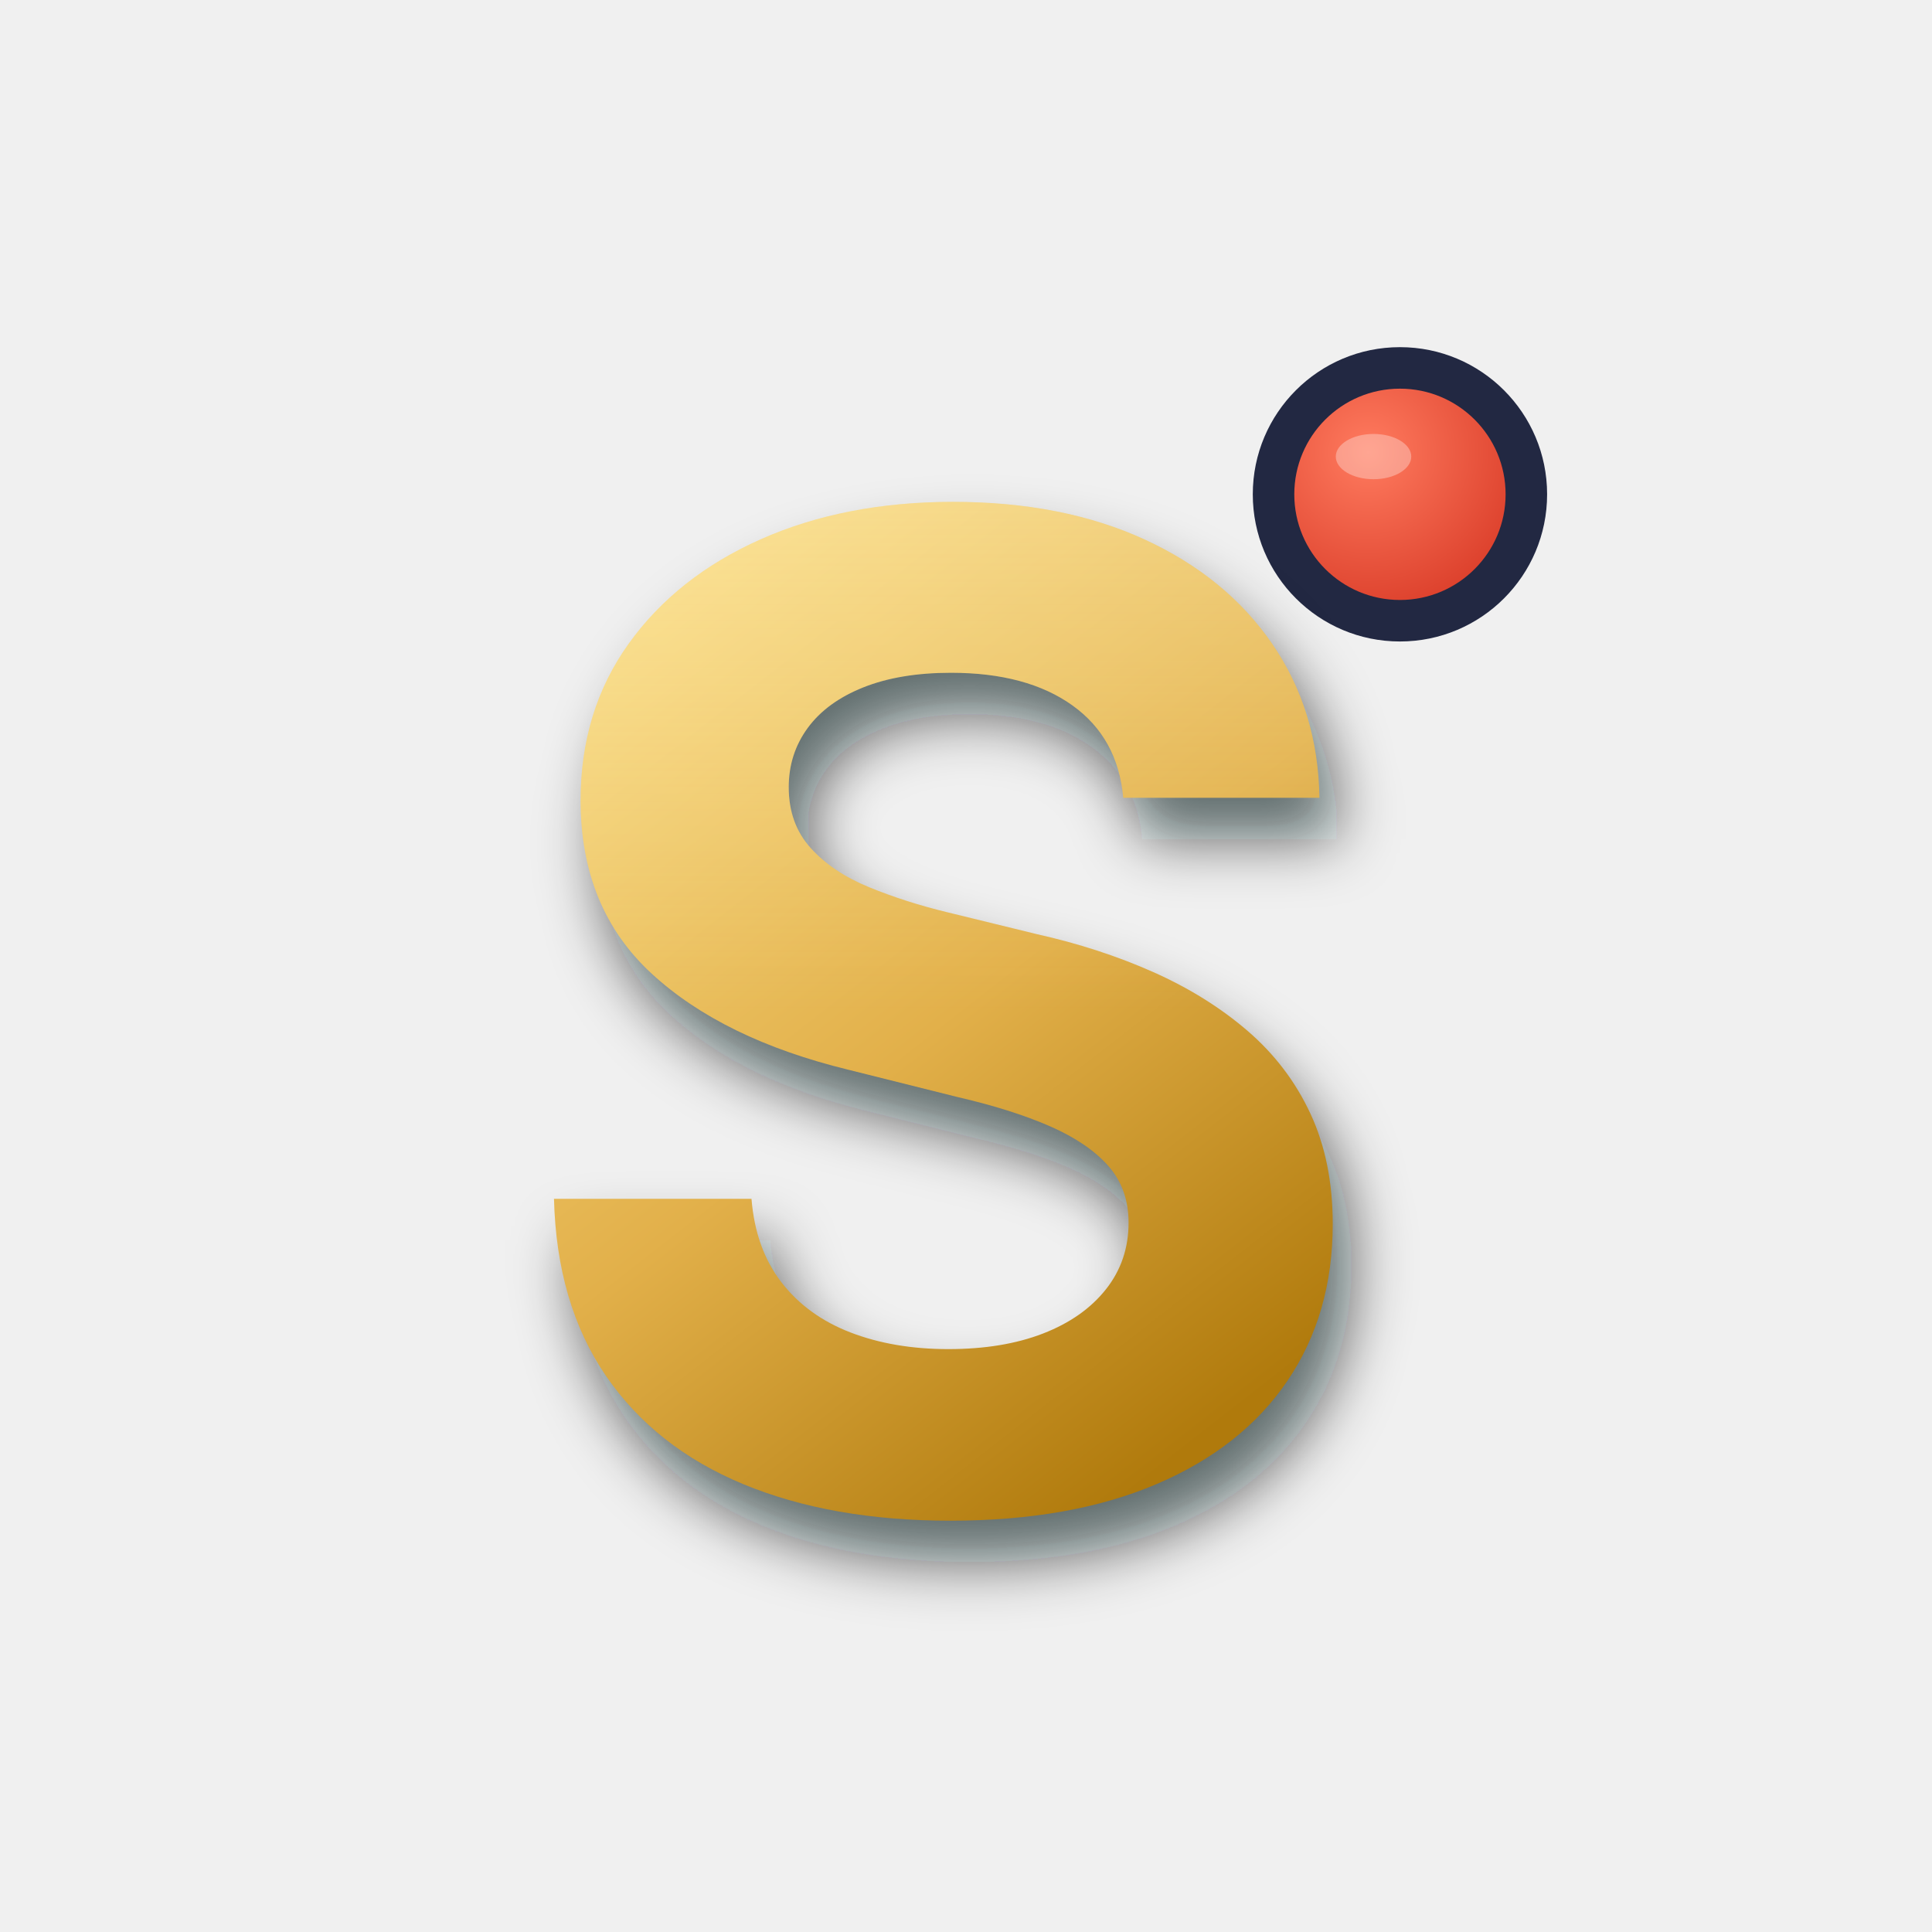
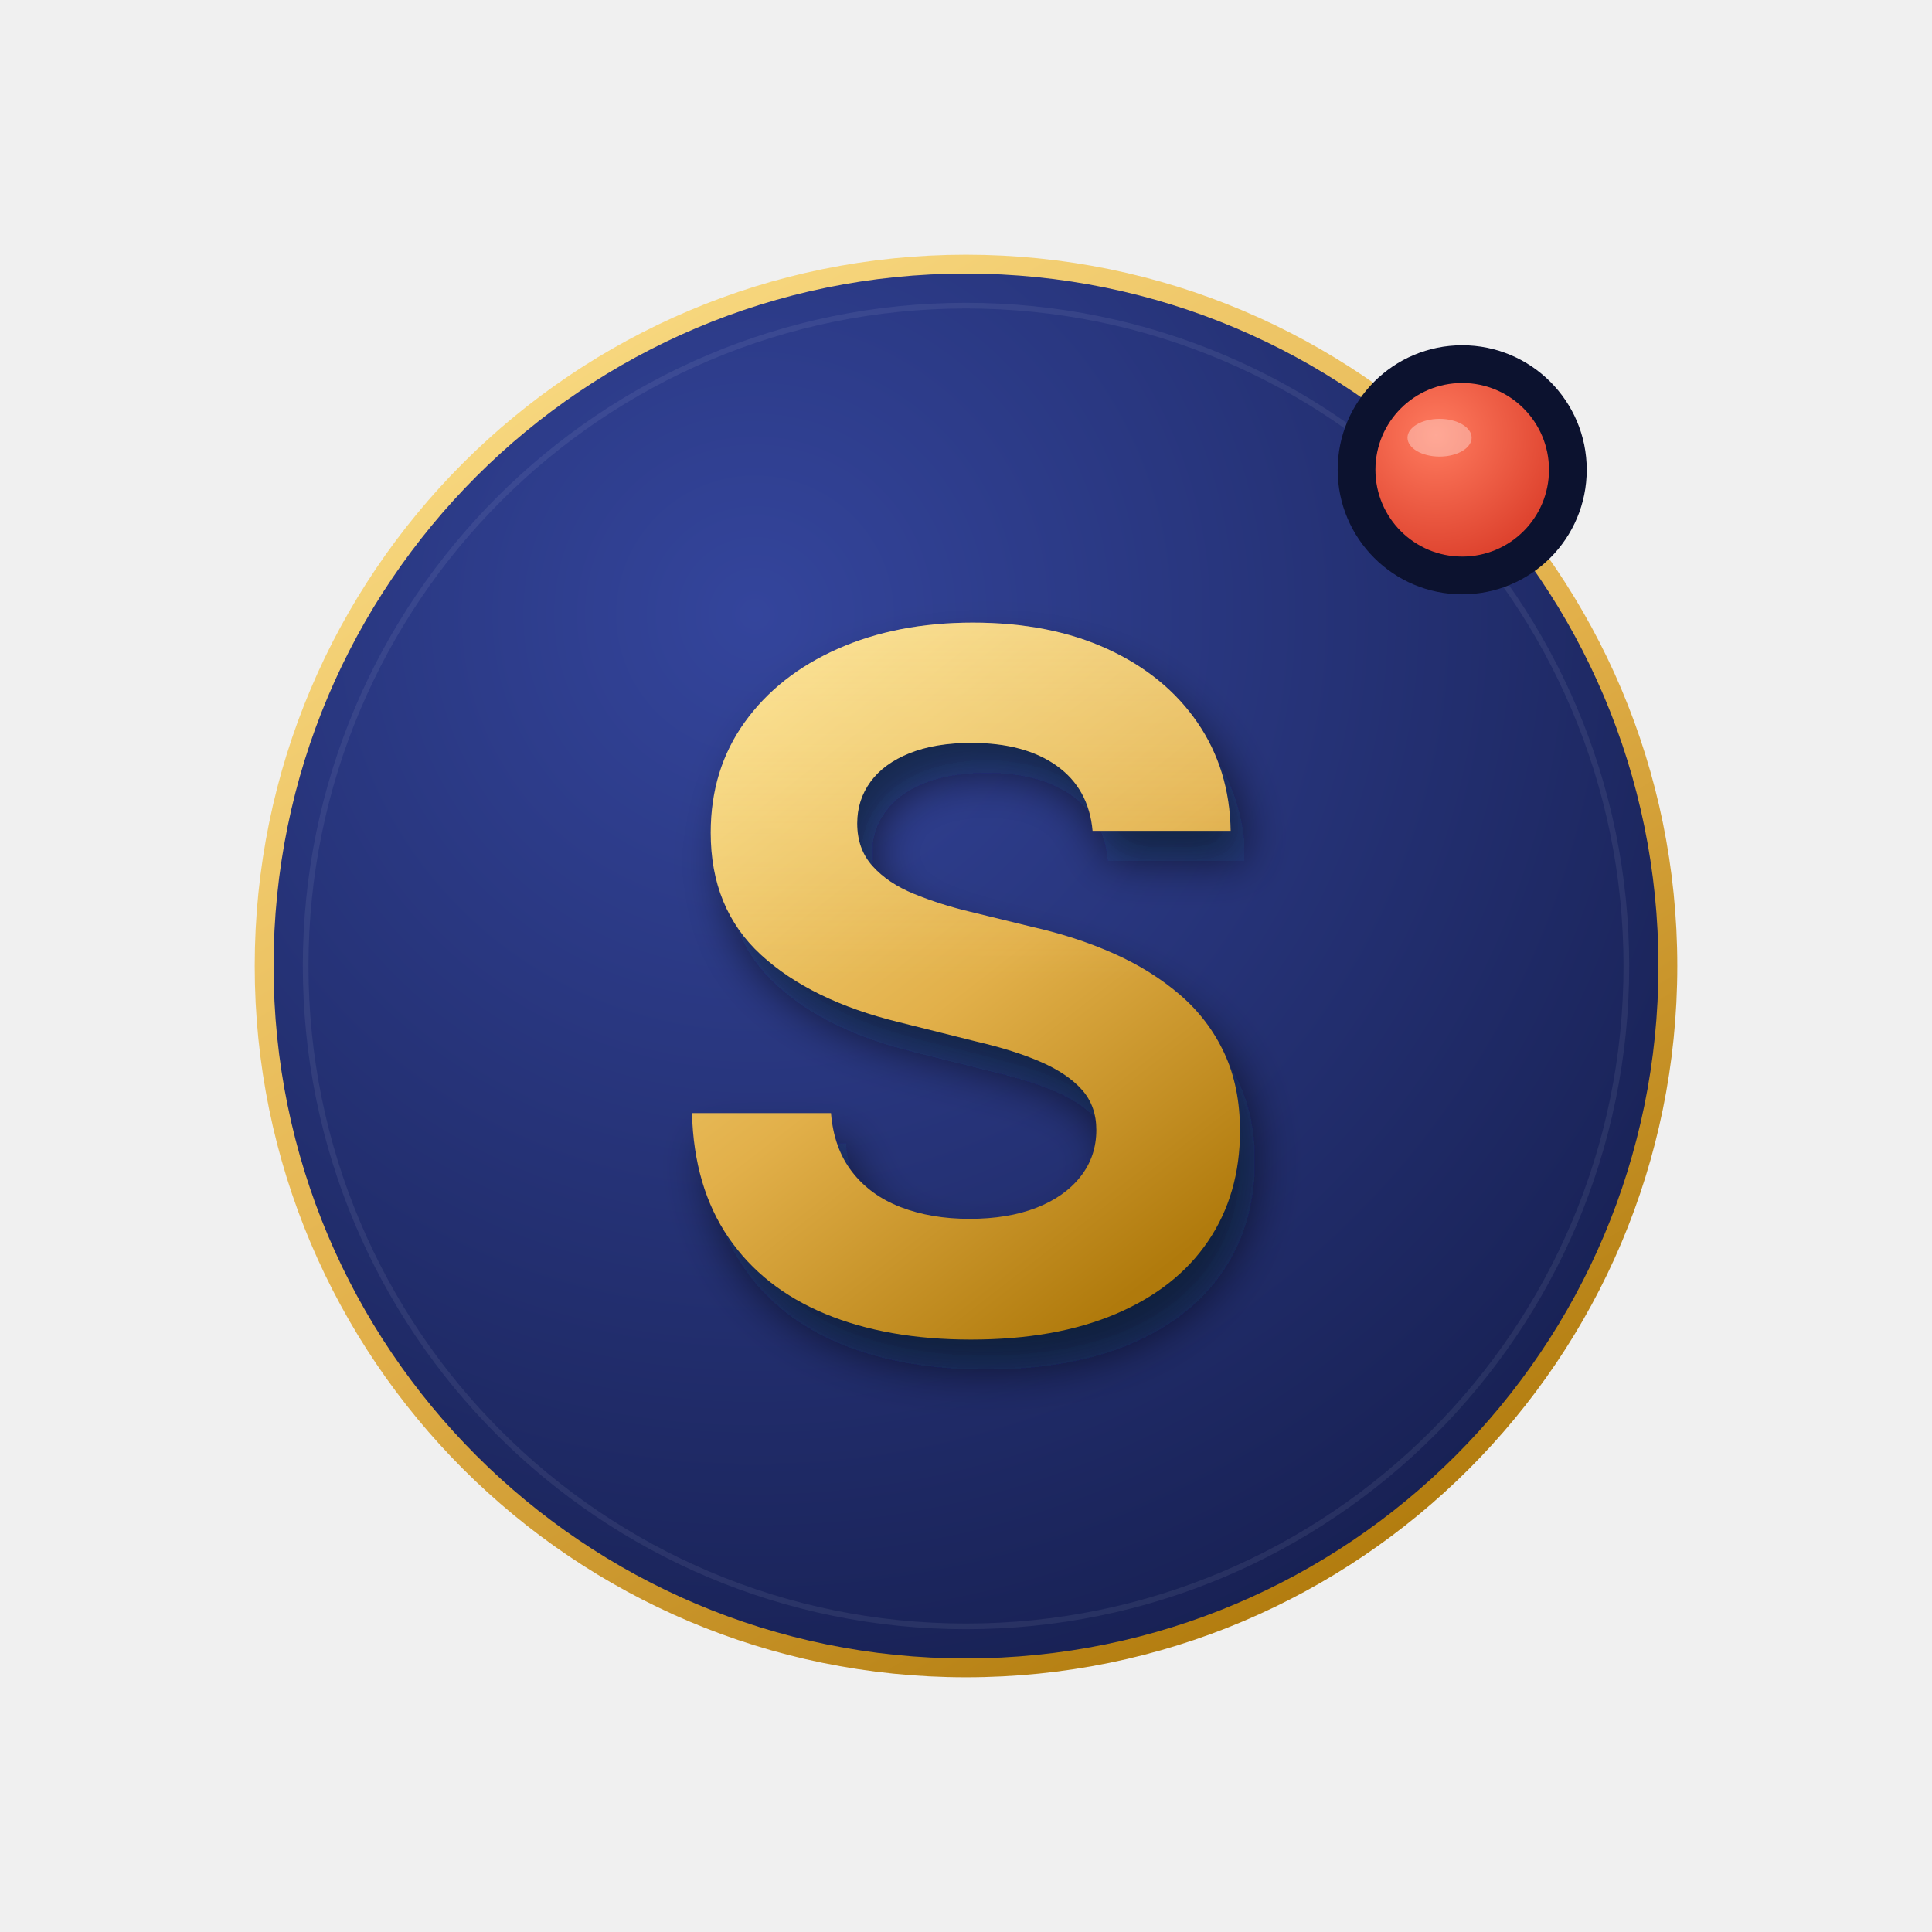
<svg xmlns="http://www.w3.org/2000/svg" viewBox="0 0 1024 1024" width="1024" height="1024">
  <defs>
    <linearGradient id="bg" x1="0" y1="0" x2="0.35" y2="1">
      <stop offset="0" stop-color="#2C3C8A" />
      <stop offset="1" stop-color="#0C122F" />
    </linearGradient>
    <radialGradient id="glow" cx="0.3" cy="0.2" r="0.7">
-       <stop offset="0" stop-color="#8E9CDA" stop-opacity="0.30" />
+       <stop offset="0" stop-color="#8E9CDA" stop-opacity="0.26" />
      <stop offset="1" stop-color="#8E9CDA" stop-opacity="0" />
+     </radialGradient>
+     <radialGradient id="disc" cx="0.35" cy="0.25" r="0.9">
+       <stop offset="0" stop-color="#34459C" />
+       <stop offset="1" stop-color="#141C4A" />
    </radialGradient>
    <linearGradient id="gold" x1="0.1" y1="0" x2="0.7" y2="1">
      <stop offset="0" stop-color="#FCE08A" />
      <stop offset="0.55" stop-color="#E2B04A" />
      <stop offset="1" stop-color="#B07A0C" />
    </linearGradient>
    <linearGradient id="edge" x1="0" y1="0" x2="0" y2="1">
      <stop offset="0" stop-color="#FFF4C8" stop-opacity="0.9" />
      <stop offset="0.5" stop-color="#FFF4C8" stop-opacity="0" />
    </linearGradient>
    <radialGradient id="red" cx="0.35" cy="0.3" r="0.8">
      <stop offset="0" stop-color="#FF7B5F" />
      <stop offset="1" stop-color="#DB3E2A" />
    </radialGradient>
    <filter id="soft" x="-10%" y="-10%" width="130%" height="130%">
-       <feGaussianBlur stdDeviation="16" />
+       <feGaussianBlur stdDeviation="12" />
    </filter>
  </defs>
-   <g transform="translate(512 512) scale(1.0) translate(-512 -512)">
-     <path d="M503.701 806.0Q440.607 806.0 393.903 786.614Q347.2 767.227 321.116 729.159Q295.033 691.091 293.623 635.399H398.309Q400.424 661.836 414.171 679.636Q427.918 697.436 450.829 706.248Q473.74 715.06 502.644 715.06Q531.547 715.06 552.872 706.777Q574.197 698.493 586.181 683.337Q598.166 668.18 598.166 648.089Q598.166 630.112 587.415 617.952Q576.664 605.791 556.573 596.979Q536.482 588.167 507.578 581.47L449.772 567.018Q383.153 550.804 345.437 516.085Q307.722 481.366 307.722 424.264Q307.722 376.679 333.277 341.078Q358.832 305.478 403.42 285.739Q448.009 266 505.111 266Q563.27 266 606.625 285.915Q649.98 305.83 674.302 341.255Q698.623 376.679 699.328 422.854H595.346Q592.526 391.131 568.381 373.859Q544.236 356.587 504.054 356.587Q476.913 356.587 457.526 364.342Q438.14 372.097 428.094 385.843Q418.048 399.59 418.048 417.214Q418.048 436.601 429.68 449.466Q441.312 462.332 460.698 470.262Q480.085 478.193 501.939 483.48L549.523 495.112Q582.657 502.514 611.208 515.204Q639.758 527.893 661.26 546.398Q682.761 564.903 694.569 590.282Q706.377 615.661 706.377 648.794Q706.377 696.379 682.409 731.803Q658.44 767.227 612.97 786.614Q567.5 806.0 503.701 806.0Z" fill="#050819" fill-opacity="0.6" transform="translate(10 22)" filter="url(#soft)" />
-     <path d="M503.701 806.0Q440.607 806.0 393.903 786.614Q347.2 767.227 321.116 729.159Q295.033 691.091 293.623 635.399H398.309Q400.424 661.836 414.171 679.636Q427.918 697.436 450.829 706.248Q473.74 715.06 502.644 715.06Q531.547 715.06 552.872 706.777Q574.197 698.493 586.181 683.337Q598.166 668.18 598.166 648.089Q598.166 630.112 587.415 617.952Q576.664 605.791 556.573 596.979Q536.482 588.167 507.578 581.47L449.772 567.018Q383.153 550.804 345.437 516.085Q307.722 481.366 307.722 424.264Q307.722 376.679 333.277 341.078Q358.832 305.478 403.42 285.739Q448.009 266 505.111 266Q563.27 266 606.625 285.915Q649.98 305.83 674.302 341.255Q698.623 376.679 699.328 422.854H595.346Q592.526 391.131 568.381 373.859Q544.236 356.587 504.054 356.587Q476.913 356.587 457.526 364.342Q438.14 372.097 428.094 385.843Q418.048 399.59 418.048 417.214Q418.048 436.601 429.68 449.466Q441.312 462.332 460.698 470.262Q480.085 478.193 501.939 483.48L549.523 495.112Q582.657 502.514 611.208 515.204Q639.758 527.893 661.26 546.398Q682.761 564.903 694.569 590.282Q706.377 615.661 706.377 648.794Q706.377 696.379 682.409 731.803Q658.44 767.227 612.97 786.614Q567.5 806.0 503.701 806.0Z" fill="url(#gold)" />
-     <path d="M503.701 806.0Q440.607 806.0 393.903 786.614Q347.2 767.227 321.116 729.159Q295.033 691.091 293.623 635.399H398.309Q400.424 661.836 414.171 679.636Q427.918 697.436 450.829 706.248Q473.74 715.06 502.644 715.06Q531.547 715.06 552.872 706.777Q574.197 698.493 586.181 683.337Q598.166 668.18 598.166 648.089Q598.166 630.112 587.415 617.952Q576.664 605.791 556.573 596.979Q536.482 588.167 507.578 581.47L449.772 567.018Q383.153 550.804 345.437 516.085Q307.722 481.366 307.722 424.264Q307.722 376.679 333.277 341.078Q358.832 305.478 403.42 285.739Q448.009 266 505.111 266Q563.27 266 606.625 285.915Q649.98 305.83 674.302 341.255Q698.623 376.679 699.328 422.854H595.346Q592.526 391.131 568.381 373.859Q544.236 356.587 504.054 356.587Q476.913 356.587 457.526 364.342Q438.14 372.097 428.094 385.843Q418.048 399.59 418.048 417.214Q418.048 436.601 429.68 449.466Q441.312 462.332 460.698 470.262Q480.085 478.193 501.939 483.48L549.523 495.112Q582.657 502.514 611.208 515.204Q639.758 527.893 661.26 546.398Q682.761 564.903 694.569 590.282Q706.377 615.661 706.377 648.794Q706.377 696.379 682.409 731.803Q658.44 767.227 612.97 786.614Q567.5 806.0 503.701 806.0Z" fill="url(#edge)" fill-opacity="0.28" />
-   </g>
-   <circle cx="742" cy="262" r="78" fill="#0C122F" fill-opacity="0.9" />
-   <circle cx="742" cy="262" r="56" fill="url(#red)" />
-   <ellipse cx="728" cy="242" rx="20" ry="12" fill="#FFFFFF" fill-opacity="0.32" />
+   <circle cx="512" cy="512" r="372" fill="url(#disc)" />
+   <circle cx="512" cy="512" r="350" fill="none" stroke="#FFFFFF" stroke-opacity="0.07" stroke-width="3" />
+   <circle cx="512" cy="512" r="372" fill="none" stroke="url(#gold)" stroke-width="10" />
+   <path d="M514.604 710.0Q470.205 710.0 437.339 696.358Q404.474 682.715 386.119 655.927Q367.764 629.138 366.772 589.948H440.44Q441.928 608.551 451.602 621.077Q461.275 633.603 477.398 639.804Q493.521 646.005 513.86 646.005Q534.2 646.005 549.206 640.176Q564.213 634.347 572.646 623.681Q581.08 613.016 581.08 598.877Q581.08 586.227 573.514 577.67Q565.949 569.112 551.811 562.911Q537.672 556.71 517.333 551.997L476.654 541.828Q429.774 530.418 403.234 505.986Q376.693 481.554 376.693 441.371Q376.693 407.885 394.676 382.833Q412.659 357.781 444.037 343.89Q475.414 330 515.597 330Q556.523 330 587.033 344.014Q617.542 358.029 634.657 382.957Q651.772 407.885 652.268 440.379H579.095Q577.111 418.055 560.12 405.901Q543.129 393.747 514.852 393.747Q495.753 393.747 482.111 399.204Q468.469 404.661 461.399 414.334Q454.33 424.008 454.33 436.41Q454.33 450.052 462.516 459.106Q470.701 468.159 484.343 473.74Q497.986 479.321 513.364 483.042L546.85 491.227Q570.166 496.436 590.257 505.366Q610.349 514.295 625.479 527.317Q640.61 540.339 648.919 558.198Q657.228 576.057 657.228 599.373Q657.228 632.859 640.362 657.787Q623.495 682.715 591.497 696.358Q559.5 710.0 514.604 710.0Z" fill="#050819" fill-opacity="0.55" transform="translate(8 16)" filter="url(#soft)" />
+   <path d="M514.604 710.0Q470.205 710.0 437.339 696.358Q404.474 682.715 386.119 655.927Q367.764 629.138 366.772 589.948H440.44Q441.928 608.551 451.602 621.077Q461.275 633.603 477.398 639.804Q493.521 646.005 513.86 646.005Q534.2 646.005 549.206 640.176Q564.213 634.347 572.646 623.681Q581.08 613.016 581.08 598.877Q581.08 586.227 573.514 577.67Q565.949 569.112 551.811 562.911Q537.672 556.71 517.333 551.997L476.654 541.828Q429.774 530.418 403.234 505.986Q376.693 481.554 376.693 441.371Q376.693 407.885 394.676 382.833Q412.659 357.781 444.037 343.89Q475.414 330 515.597 330Q556.523 330 587.033 344.014Q617.542 358.029 634.657 382.957Q651.772 407.885 652.268 440.379H579.095Q577.111 418.055 560.12 405.901Q543.129 393.747 514.852 393.747Q495.753 393.747 482.111 399.204Q468.469 404.661 461.399 414.334Q454.33 424.008 454.33 436.41Q454.33 450.052 462.516 459.106Q470.701 468.159 484.343 473.74Q497.986 479.321 513.364 483.042L546.85 491.227Q570.166 496.436 590.257 505.366Q610.349 514.295 625.479 527.317Q640.61 540.339 648.919 558.198Q657.228 576.057 657.228 599.373Q657.228 632.859 640.362 657.787Q623.495 682.715 591.497 696.358Q559.5 710.0 514.604 710.0Z" fill="url(#gold)" />
+   <path d="M514.604 710.0Q470.205 710.0 437.339 696.358Q404.474 682.715 386.119 655.927Q367.764 629.138 366.772 589.948H440.44Q441.928 608.551 451.602 621.077Q461.275 633.603 477.398 639.804Q493.521 646.005 513.86 646.005Q534.2 646.005 549.206 640.176Q564.213 634.347 572.646 623.681Q581.08 613.016 581.08 598.877Q581.08 586.227 573.514 577.67Q565.949 569.112 551.811 562.911Q537.672 556.71 517.333 551.997L476.654 541.828Q429.774 530.418 403.234 505.986Q376.693 481.554 376.693 441.371Q376.693 407.885 394.676 382.833Q412.659 357.781 444.037 343.89Q475.414 330 515.597 330Q556.523 330 587.033 344.014Q617.542 358.029 634.657 382.957Q651.772 407.885 652.268 440.379H579.095Q577.111 418.055 560.12 405.901Q543.129 393.747 514.852 393.747Q495.753 393.747 482.111 399.204Q468.469 404.661 461.399 414.334Q454.33 424.008 454.33 436.41Q454.33 450.052 462.516 459.106Q470.701 468.159 484.343 473.74Q497.986 479.321 513.364 483.042L546.85 491.227Q570.166 496.436 590.257 505.366Q610.349 514.295 625.479 527.317Q640.61 540.339 648.919 558.198Q657.228 576.057 657.228 599.373Q657.228 632.859 640.362 657.787Q623.495 682.715 591.497 696.358Q559.5 710.0 514.604 710.0Z" fill="url(#edge)" fill-opacity="0.28" />
+   <circle cx="775" cy="249" r="66" fill="#0C122F" />
+   <circle cx="775" cy="249" r="46" fill="url(#red)" />
+   <ellipse cx="763" cy="232" rx="17" ry="10" fill="#FFFFFF" fill-opacity="0.34" />
</svg>
